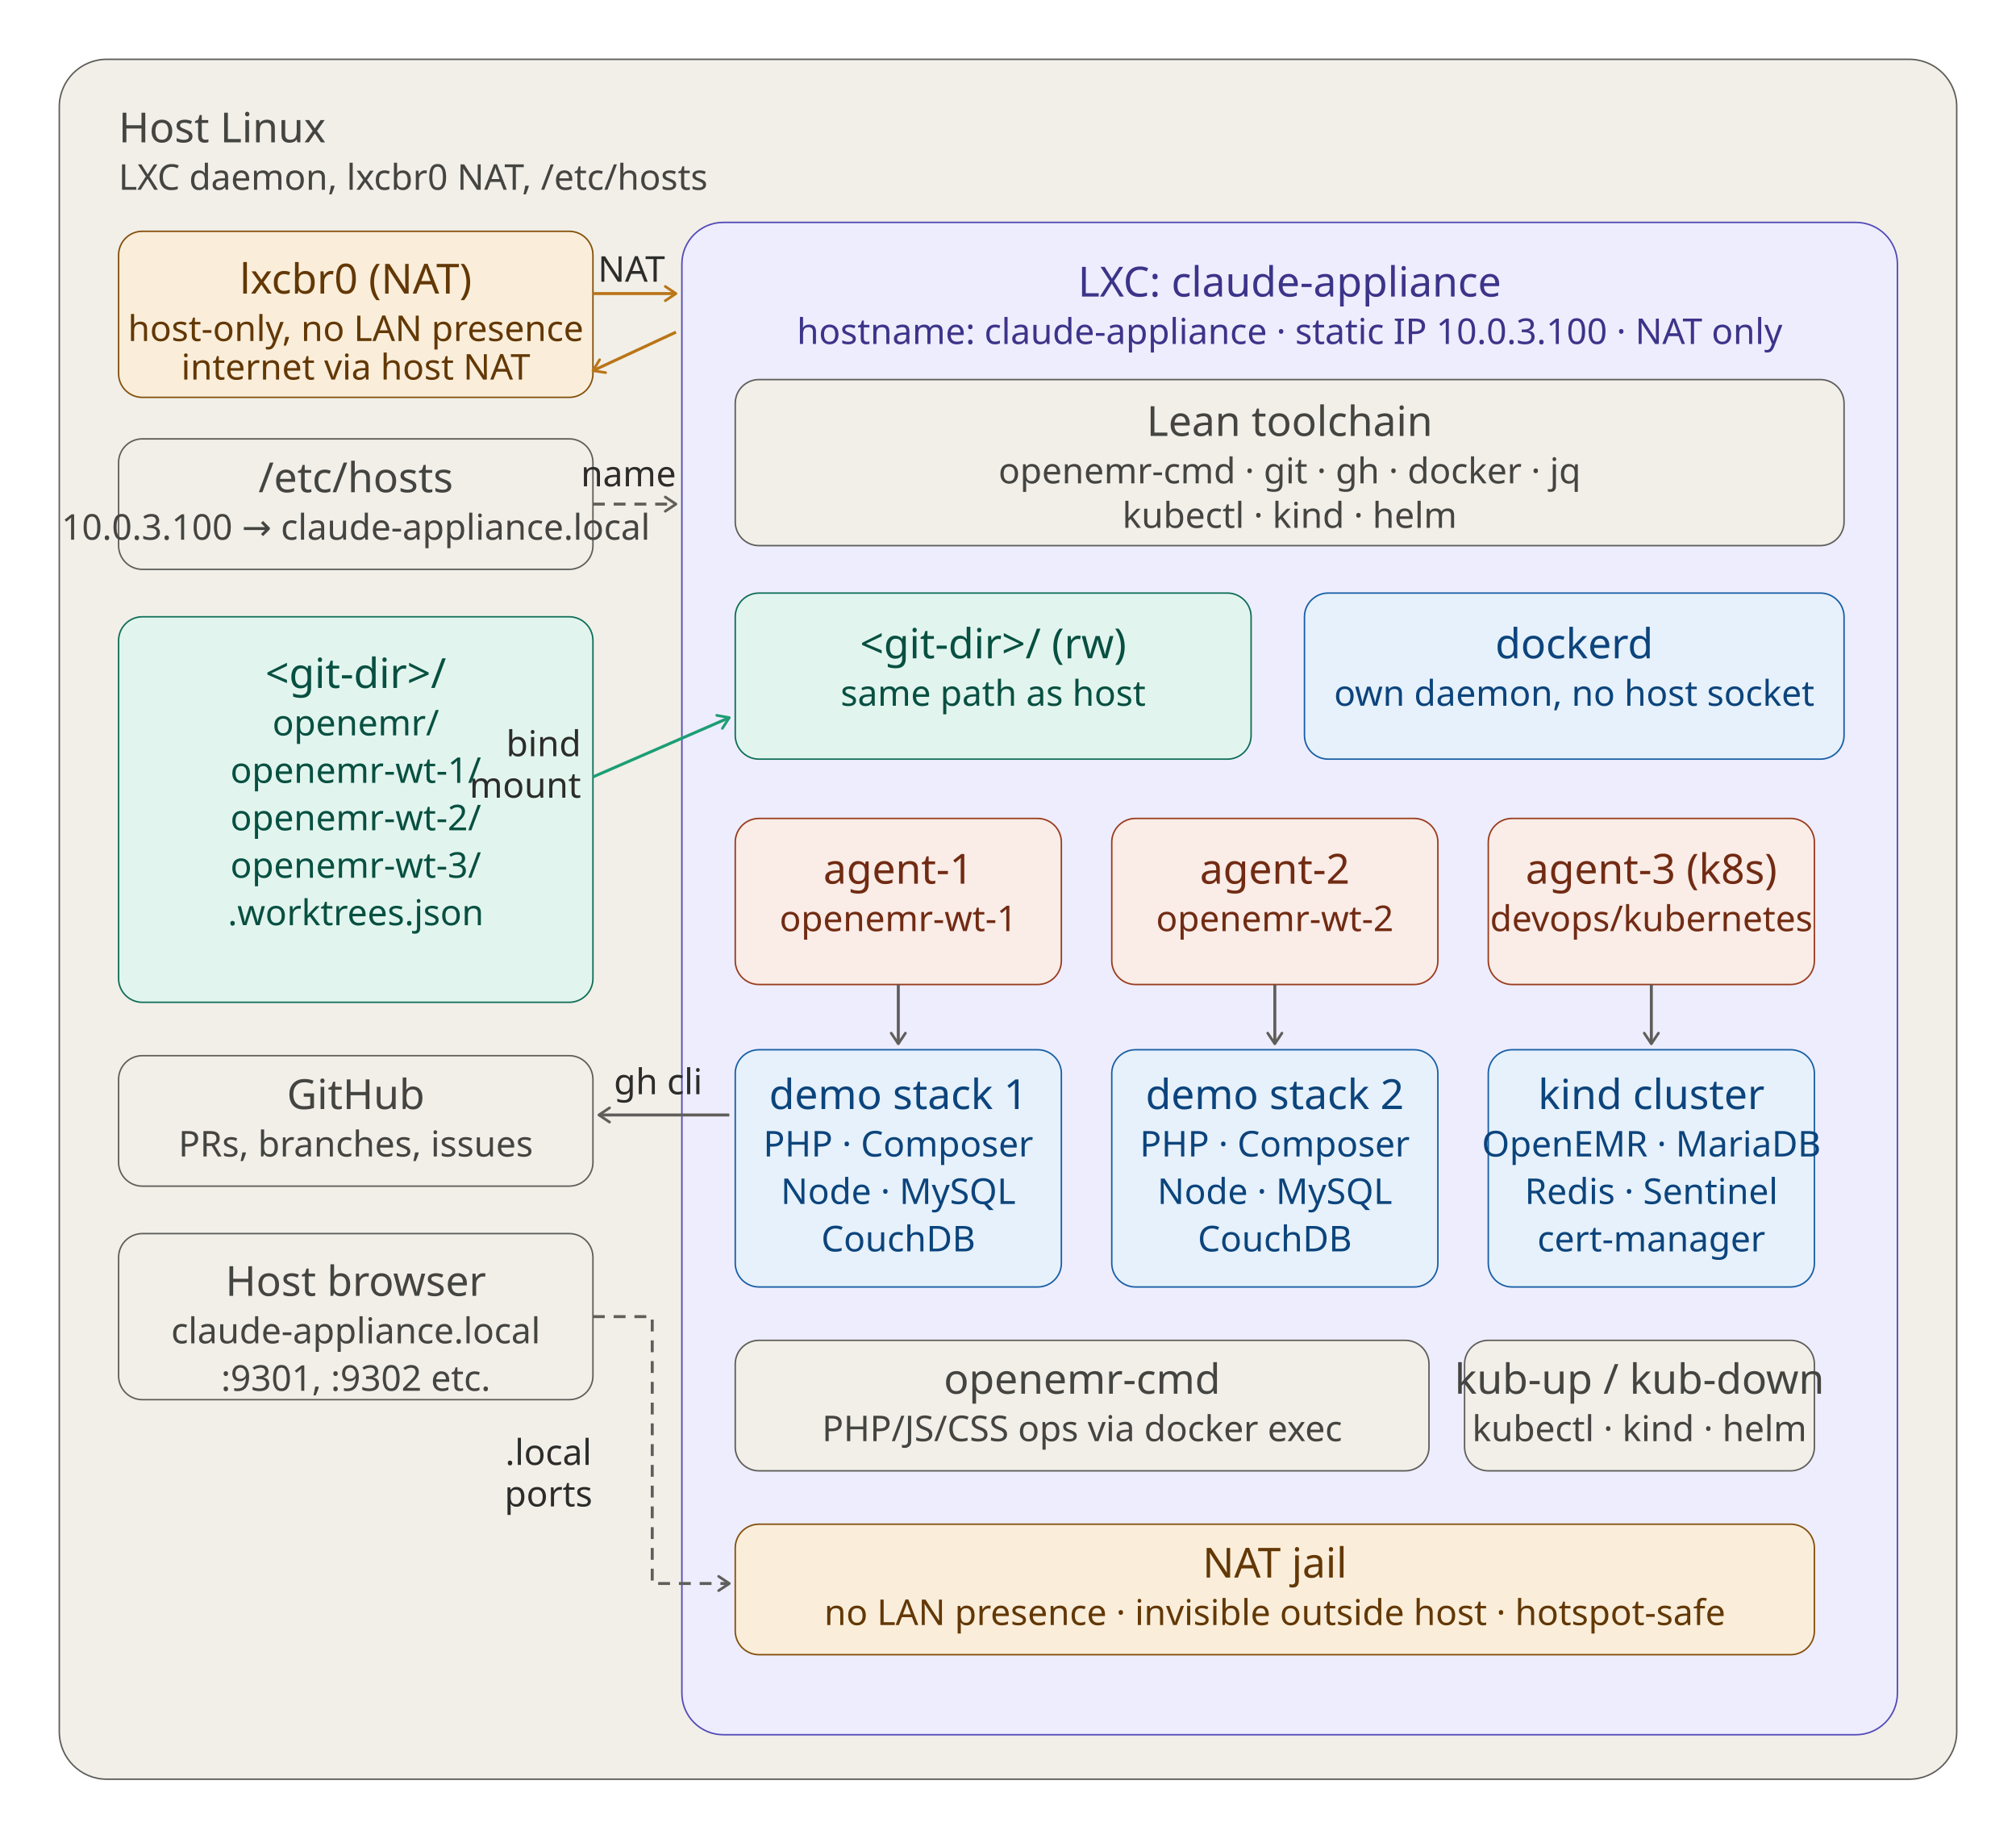
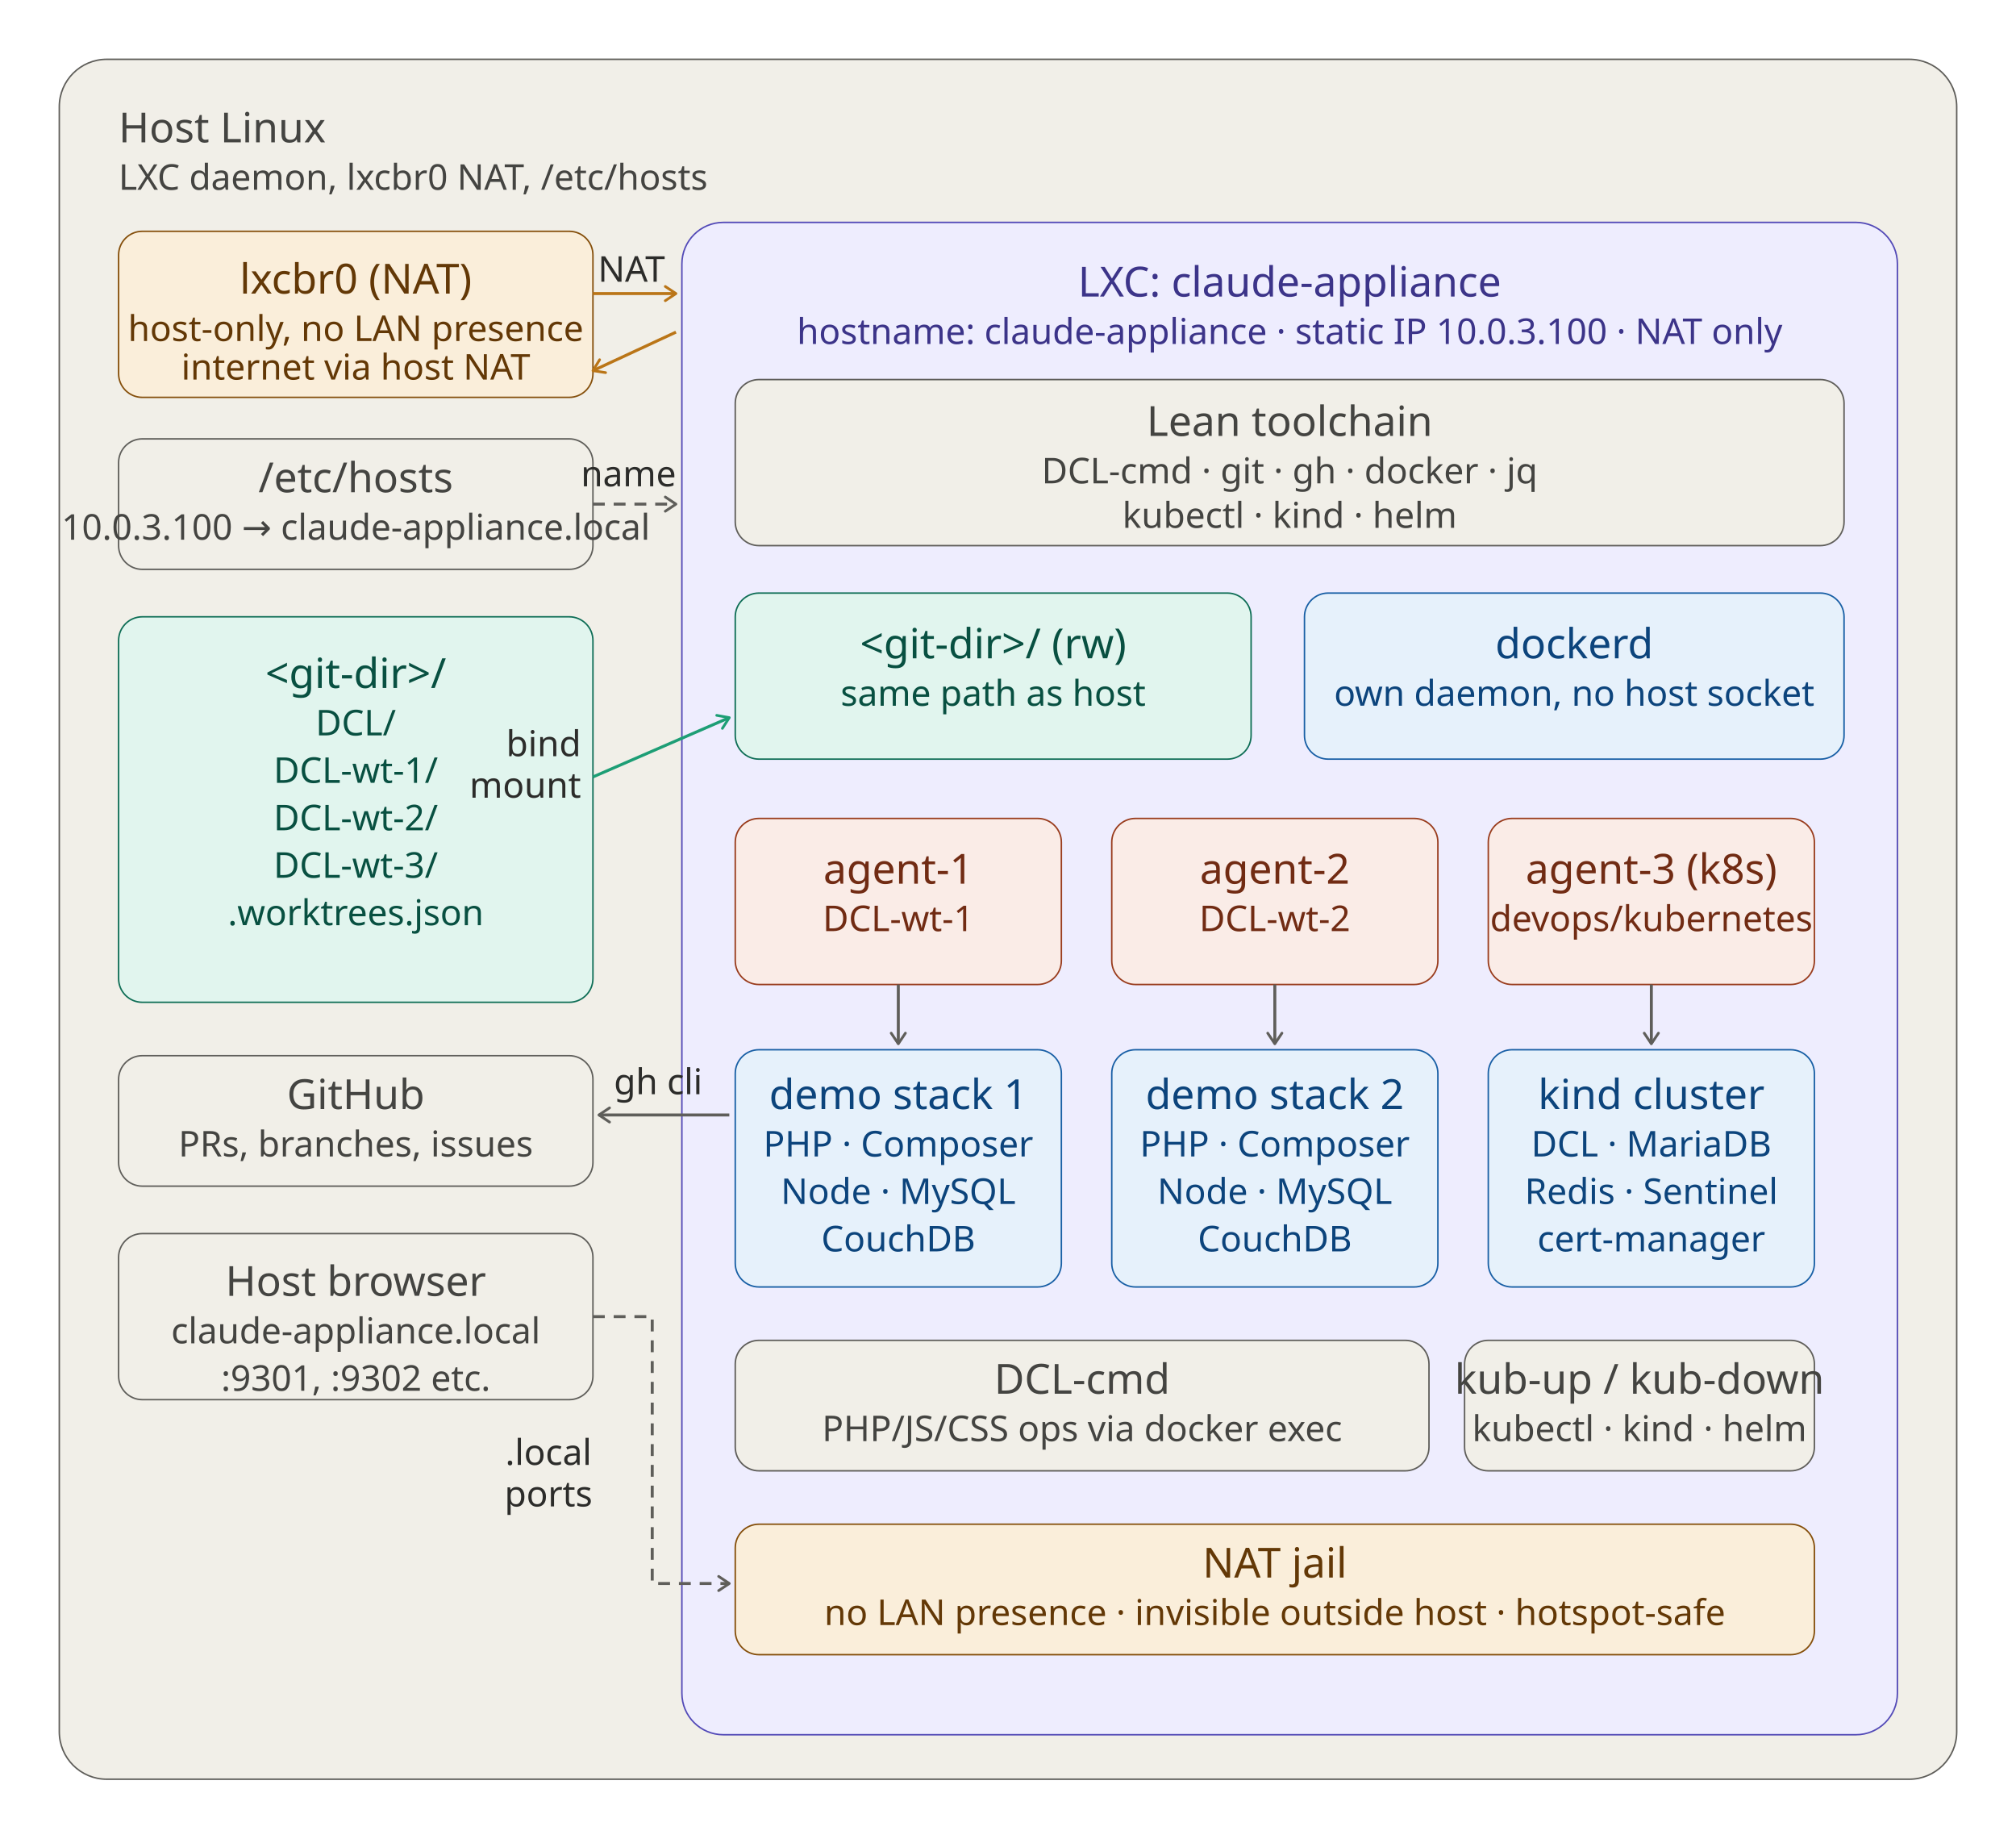
<svg xmlns="http://www.w3.org/2000/svg" width="100%" viewBox="0 0 680 620">
  <defs>
    <marker id="arrow" viewBox="0 0 10 10" refX="8" refY="5" markerWidth="6" markerHeight="6" orient="auto-start-reverse">
      <path d="M2 1L8 5L2 9" fill="none" stroke="context-stroke" stroke-width="1.5" stroke-linecap="round" stroke-linejoin="round" />
    </marker>
    <style>
      text { font-family: sans-serif; fill: #2c2c2a; }
      .th { font-size: 14px; font-weight: 500; }
      .ts { font-size: 12px; font-weight: 400; }
      .c-gray rect { fill: #F1EFE8; stroke: #5F5E5A; }
      .c-gray text { fill: #444441; }
      .c-teal rect { fill: #E1F5EE; stroke: #0F6E56; }
      .c-teal text { fill: #085041; }
      .c-purple rect { fill: #EEEDFE; stroke: #534AB7; }
      .c-purple text { fill: #3C3489; }
      .c-blue rect { fill: #E6F1FB; stroke: #185FA5; }
      .c-blue text { fill: #0C447C; }
      .c-coral rect { fill: #FAECE7; stroke: #993C1D; }
      .c-coral text { fill: #712B13; }
      .c-amber rect { fill: #FAEEDA; stroke: #854F0B; }
      .c-amber text { fill: #633806; }
    </style>
  </defs>
  <g class="c-gray">
    <rect x="20" y="20" width="640" height="580" rx="16" stroke-width="0.5" />
    <text class="th" x="40" y="48">Host Linux</text>
    <text class="ts" x="40" y="64">LXC daemon, lxcbr0 NAT, /etc/hosts</text>
  </g>
  <g class="c-amber">
    <rect x="40" y="78" width="160" height="56" rx="8" stroke-width="0.5" />
    <text class="th" x="120" y="99" text-anchor="middle">lxcbr0 (NAT)</text>
    <text class="ts" x="120" y="115" text-anchor="middle">host-only, no LAN presence</text>
    <text class="ts" x="120" y="128" text-anchor="middle">internet via host NAT</text>
  </g>
  <g class="c-gray">
    <rect x="40" y="148" width="160" height="44" rx="8" stroke-width="0.5" />
    <text class="th" x="120" y="166" text-anchor="middle">/etc/hosts</text>
    <text class="ts" x="120" y="182" text-anchor="middle">10.0.3.100 → claude-appliance.local</text>
  </g>
  <g class="c-teal">
    <rect x="40" y="208" width="160" height="130" rx="8" stroke-width="0.5" />
    <text class="th" x="120" y="232" text-anchor="middle">&lt;git-dir&gt;/</text>
-     <text class="ts" x="120" y="248" text-anchor="middle">openemr/</text>
-     <text class="ts" x="120" y="264" text-anchor="middle">openemr-wt-1/</text>
-     <text class="ts" x="120" y="280" text-anchor="middle">openemr-wt-2/</text>
-     <text class="ts" x="120" y="296" text-anchor="middle">openemr-wt-3/</text>
+     <text class="ts" x="120" y="248" text-anchor="middle">DCL/</text>
+     <text class="ts" x="120" y="264" text-anchor="middle">DCL-wt-1/</text>
+     <text class="ts" x="120" y="280" text-anchor="middle">DCL-wt-2/</text>
+     <text class="ts" x="120" y="296" text-anchor="middle">DCL-wt-3/</text>
    <text class="ts" x="120" y="312" text-anchor="middle">.worktrees.json</text>
  </g>
  <g class="c-gray">
    <rect x="40" y="356" width="160" height="44" rx="8" stroke-width="0.5" />
    <text class="th" x="120" y="374" text-anchor="middle">GitHub</text>
    <text class="ts" x="120" y="390" text-anchor="middle">PRs, branches, issues</text>
  </g>
  <g class="c-gray">
    <rect x="40" y="416" width="160" height="56" rx="8" stroke-width="0.5" />
    <text class="th" x="120" y="437" text-anchor="middle">Host browser</text>
    <text class="ts" x="120" y="453" text-anchor="middle">claude-appliance.local</text>
    <text class="ts" x="120" y="469" text-anchor="middle">:9301, :9302 etc.</text>
  </g>
  <g class="c-purple">
    <rect x="230" y="75" width="410" height="510" rx="14" stroke-width="0.5" />
    <text class="th" x="435" y="100" text-anchor="middle">LXC: claude-appliance</text>
    <text class="ts" x="435" y="116" text-anchor="middle">hostname: claude-appliance · static IP 10.0.3.100 · NAT only</text>
  </g>
  <g class="c-gray">
    <rect x="248" y="128" width="374" height="56" rx="8" stroke-width="0.5" />
    <text class="th" x="435" y="147" text-anchor="middle">Lean toolchain</text>
-     <text class="ts" x="435" y="163" text-anchor="middle">openemr-cmd · git · gh · docker · jq</text>
+     <text class="ts" x="435" y="163" text-anchor="middle">DCL-cmd · git · gh · docker · jq</text>
    <text class="ts" x="435" y="178" text-anchor="middle">kubectl · kind · helm</text>
  </g>
  <g class="c-teal">
    <rect x="248" y="200" width="174" height="56" rx="8" stroke-width="0.5" />
    <text class="th" x="335" y="222" text-anchor="middle">&lt;git-dir&gt;/ (rw)</text>
    <text class="ts" x="335" y="238" text-anchor="middle">same path as host</text>
  </g>
  <g class="c-blue">
    <rect x="440" y="200" width="182" height="56" rx="8" stroke-width="0.5" />
    <text class="th" x="531" y="222" text-anchor="middle">dockerd</text>
    <text class="ts" x="531" y="238" text-anchor="middle">own daemon, no host socket</text>
  </g>
  <g class="c-coral">
    <rect x="248" y="276" width="110" height="56" rx="8" stroke-width="0.5" />
    <text class="th" x="303" y="298" text-anchor="middle">agent-1</text>
-     <text class="ts" x="303" y="314" text-anchor="middle">openemr-wt-1</text>
+     <text class="ts" x="303" y="314" text-anchor="middle">DCL-wt-1</text>
  </g>
  <g class="c-coral">
    <rect x="375" y="276" width="110" height="56" rx="8" stroke-width="0.5" />
    <text class="th" x="430" y="298" text-anchor="middle">agent-2</text>
-     <text class="ts" x="430" y="314" text-anchor="middle">openemr-wt-2</text>
+     <text class="ts" x="430" y="314" text-anchor="middle">DCL-wt-2</text>
  </g>
  <g class="c-coral">
    <rect x="502" y="276" width="110" height="56" rx="8" stroke-width="0.5" />
    <text class="th" x="557" y="298" text-anchor="middle">agent-3 (k8s)</text>
    <text class="ts" x="557" y="314" text-anchor="middle">devops/kubernetes</text>
  </g>
  <g class="c-blue">
    <rect x="248" y="354" width="110" height="80" rx="8" stroke-width="0.5" />
    <text class="th" x="303" y="374" text-anchor="middle">demo stack 1</text>
    <text class="ts" x="303" y="390" text-anchor="middle">PHP · Composer</text>
    <text class="ts" x="303" y="406" text-anchor="middle">Node · MySQL</text>
    <text class="ts" x="303" y="422" text-anchor="middle">CouchDB</text>
  </g>
  <g class="c-blue">
    <rect x="375" y="354" width="110" height="80" rx="8" stroke-width="0.5" />
    <text class="th" x="430" y="374" text-anchor="middle">demo stack 2</text>
    <text class="ts" x="430" y="390" text-anchor="middle">PHP · Composer</text>
    <text class="ts" x="430" y="406" text-anchor="middle">Node · MySQL</text>
    <text class="ts" x="430" y="422" text-anchor="middle">CouchDB</text>
  </g>
  <g class="c-blue">
    <rect x="502" y="354" width="110" height="80" rx="8" stroke-width="0.5" />
    <text class="th" x="557" y="374" text-anchor="middle">kind cluster</text>
-     <text class="ts" x="557" y="390" text-anchor="middle">OpenEMR · MariaDB</text>
+     <text class="ts" x="557" y="390" text-anchor="middle">DCL · MariaDB</text>
    <text class="ts" x="557" y="406" text-anchor="middle">Redis · Sentinel</text>
    <text class="ts" x="557" y="422" text-anchor="middle">cert-manager</text>
  </g>
  <g class="c-gray">
    <rect x="248" y="452" width="234" height="44" rx="8" stroke-width="0.5" />
-     <text class="th" x="365" y="470" text-anchor="middle">openemr-cmd</text>
+     <text class="th" x="365" y="470" text-anchor="middle">DCL-cmd</text>
    <text class="ts" x="365" y="486" text-anchor="middle">PHP/JS/CSS ops via docker exec</text>
  </g>
  <g class="c-gray">
    <rect x="494" y="452" width="118" height="44" rx="8" stroke-width="0.5" />
    <text class="th" x="553" y="470" text-anchor="middle">kub-up / kub-down</text>
    <text class="ts" x="553" y="486" text-anchor="middle">kubectl · kind · helm</text>
  </g>
  <g class="c-amber">
    <rect x="248" y="514" width="364" height="44" rx="8" stroke-width="0.5" />
    <text class="th" x="430" y="532" text-anchor="middle">NAT jail</text>
    <text class="ts" x="430" y="548" text-anchor="middle">no LAN presence · invisible outside host · hotspot-safe</text>
  </g>
  <line x1="200" y1="99" x2="228" y2="99" stroke="#BA7517" stroke-width="1" marker-end="url(#arrow)" />
  <line x1="228" y1="112" x2="200" y2="125" stroke="#BA7517" stroke-width="1" marker-end="url(#arrow)" />
  <text font-family="sans-serif" font-size="12" x="213" y="95" text-anchor="middle" fill="#BA7517">NAT</text>
  <line x1="200" y1="170" x2="228" y2="170" stroke="#5F5E5A" stroke-width="1" stroke-dasharray="4 3" marker-end="url(#arrow)" />
  <text font-family="sans-serif" font-size="12" x="212" y="164" text-anchor="middle" fill="#5F5E5A">name</text>
  <line x1="200" y1="262" x2="246" y2="242" stroke="#1D9E75" stroke-width="1" marker-end="url(#arrow)" />
  <text font-family="sans-serif" font-size="12" x="196" y="255" text-anchor="end" fill="#1D9E75">bind</text>
  <text font-family="sans-serif" font-size="12" x="196" y="269" text-anchor="end" fill="#1D9E75">mount</text>
  <line x1="246" y1="376" x2="202" y2="376" stroke="#5F5E5A" stroke-width="1" marker-end="url(#arrow)" />
  <text font-family="sans-serif" font-size="12" x="222" y="369" text-anchor="middle" fill="#5F5E5A">gh cli</text>
  <path d="M200 444 L220 444 L220 534 L246 534" fill="none" stroke="#5F5E5A" stroke-width="1" stroke-dasharray="4 3" marker-end="url(#arrow)" />
  <text font-family="sans-serif" font-size="12" x="185" y="494" text-anchor="middle" fill="#5F5E5A">.local</text>
  <text font-family="sans-serif" font-size="12" x="185" y="508" text-anchor="middle" fill="#5F5E5A">ports</text>
  <line x1="303" y1="332" x2="303" y2="352" stroke="#5F5E5A" stroke-width="1" marker-end="url(#arrow)" />
  <line x1="430" y1="332" x2="430" y2="352" stroke="#5F5E5A" stroke-width="1" marker-end="url(#arrow)" />
  <line x1="557" y1="332" x2="557" y2="352" stroke="#5F5E5A" stroke-width="1" marker-end="url(#arrow)" />
</svg>
